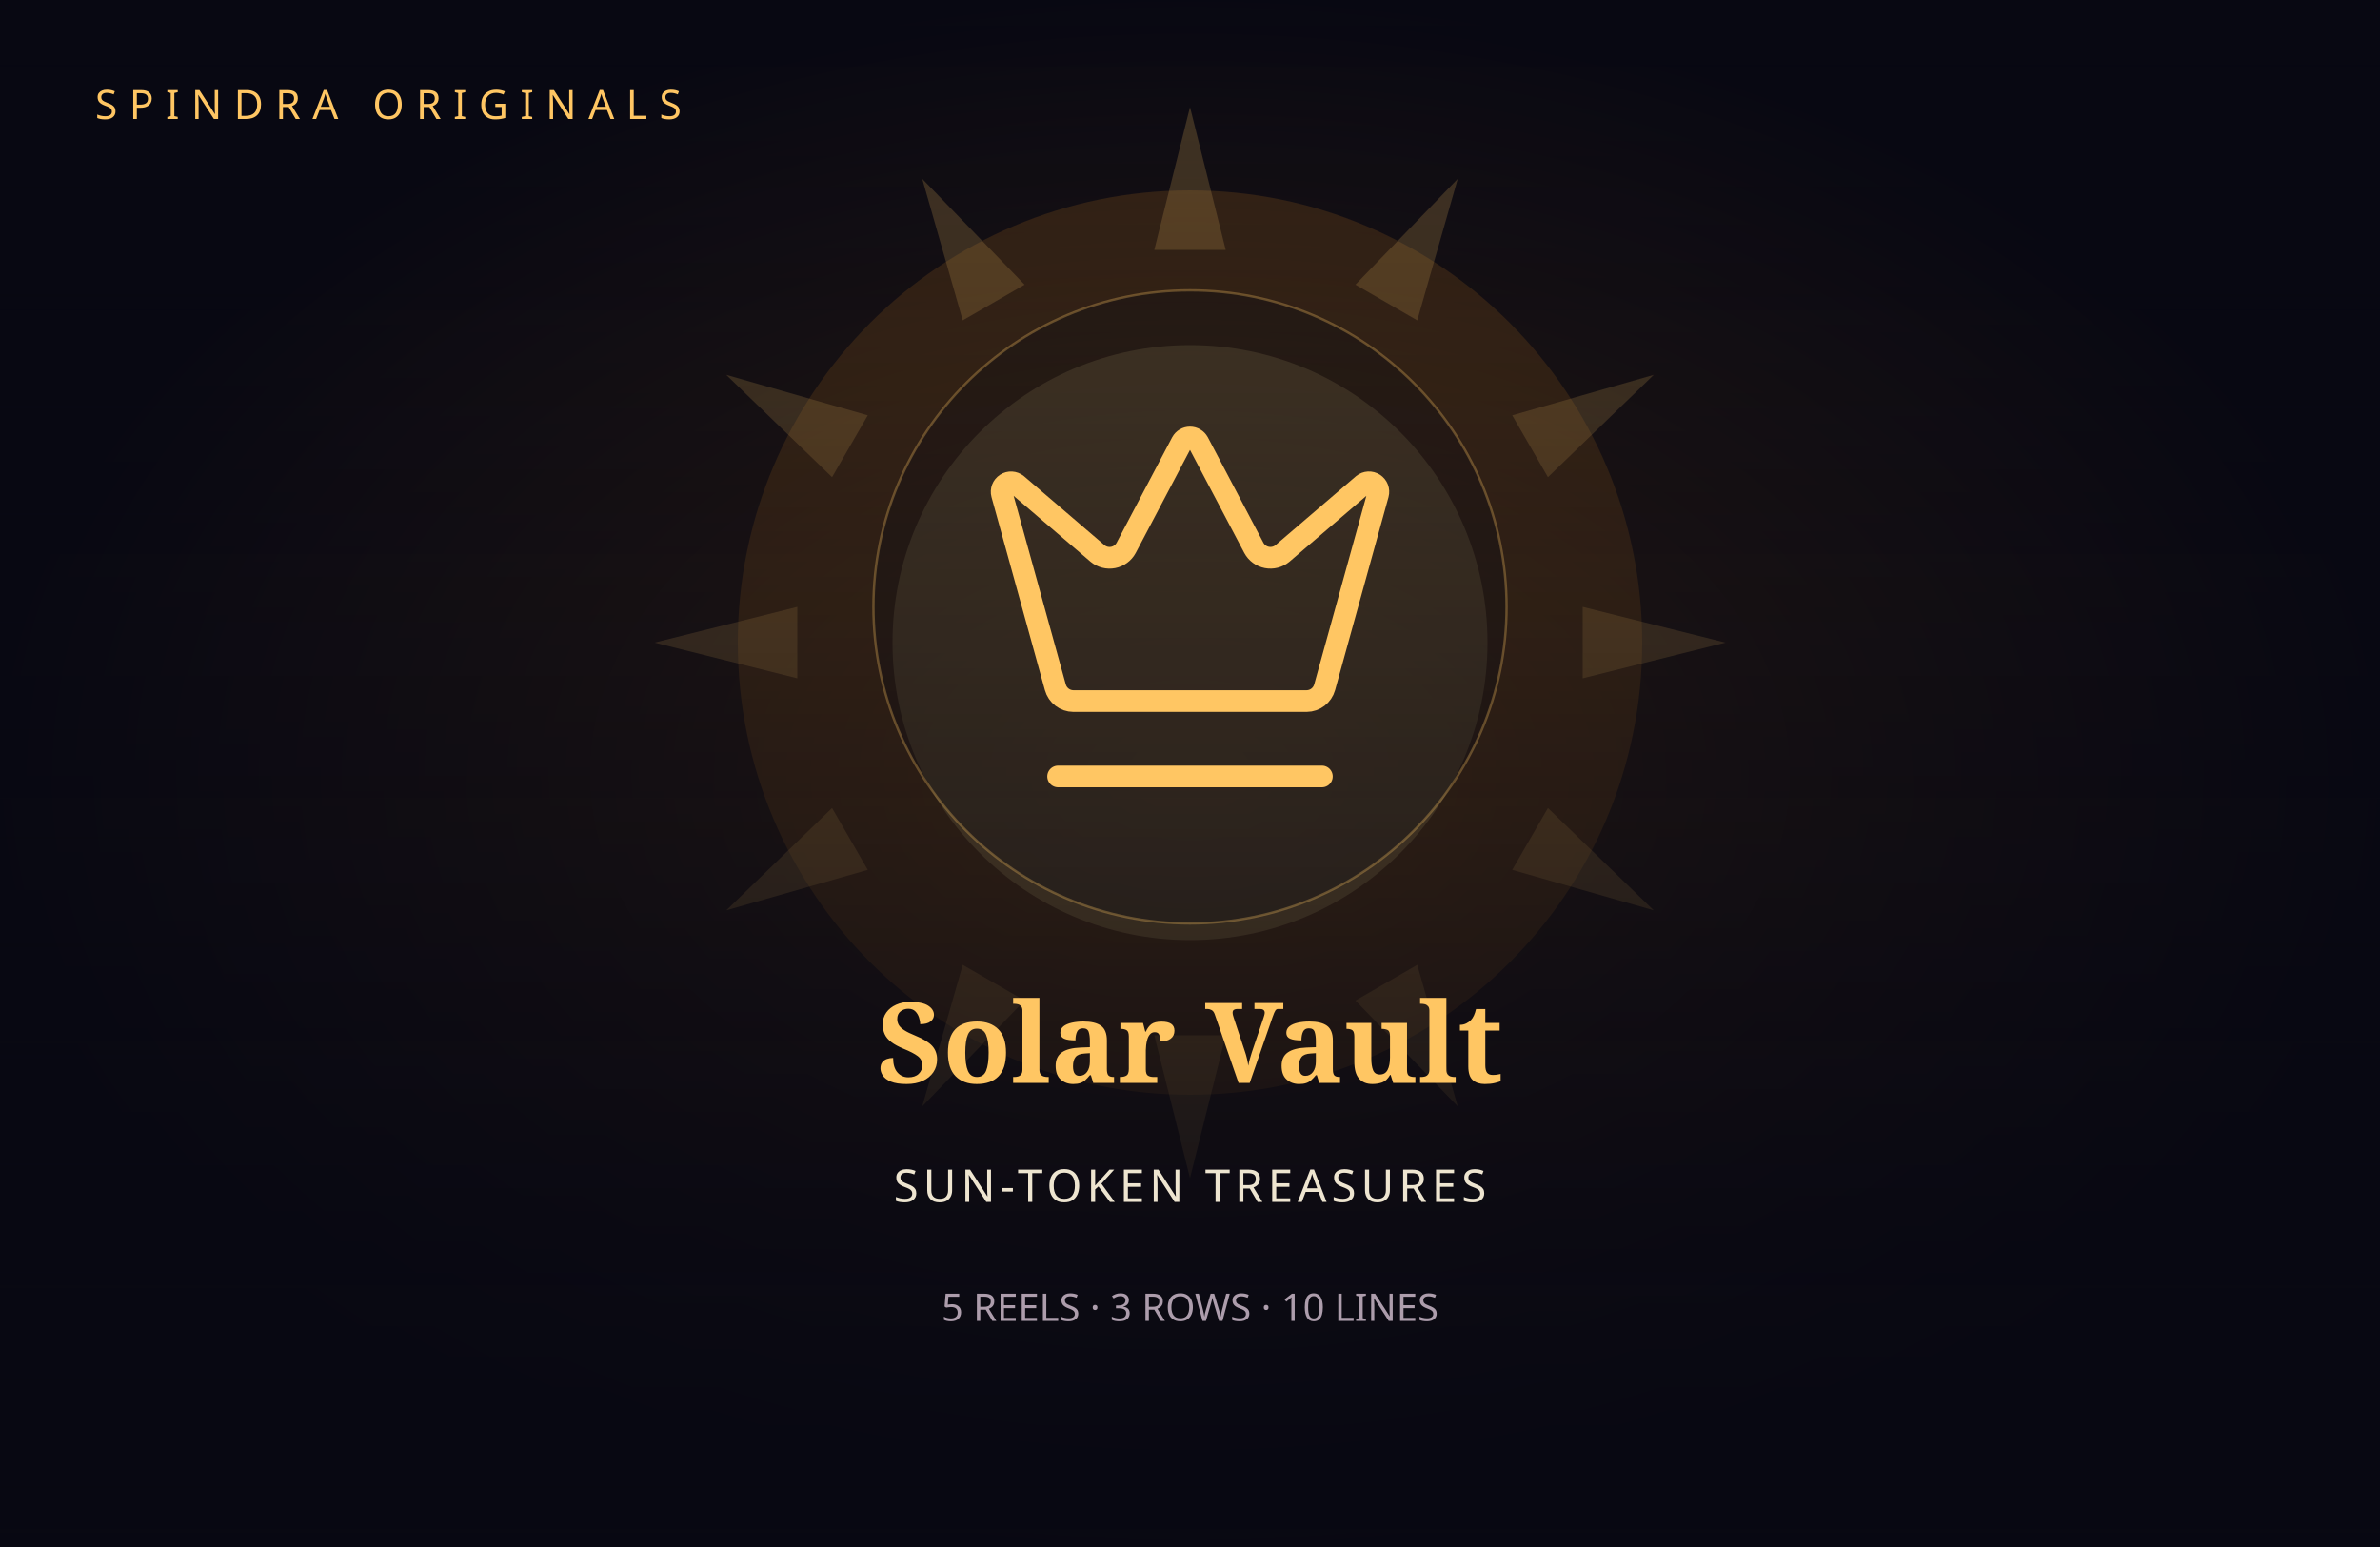
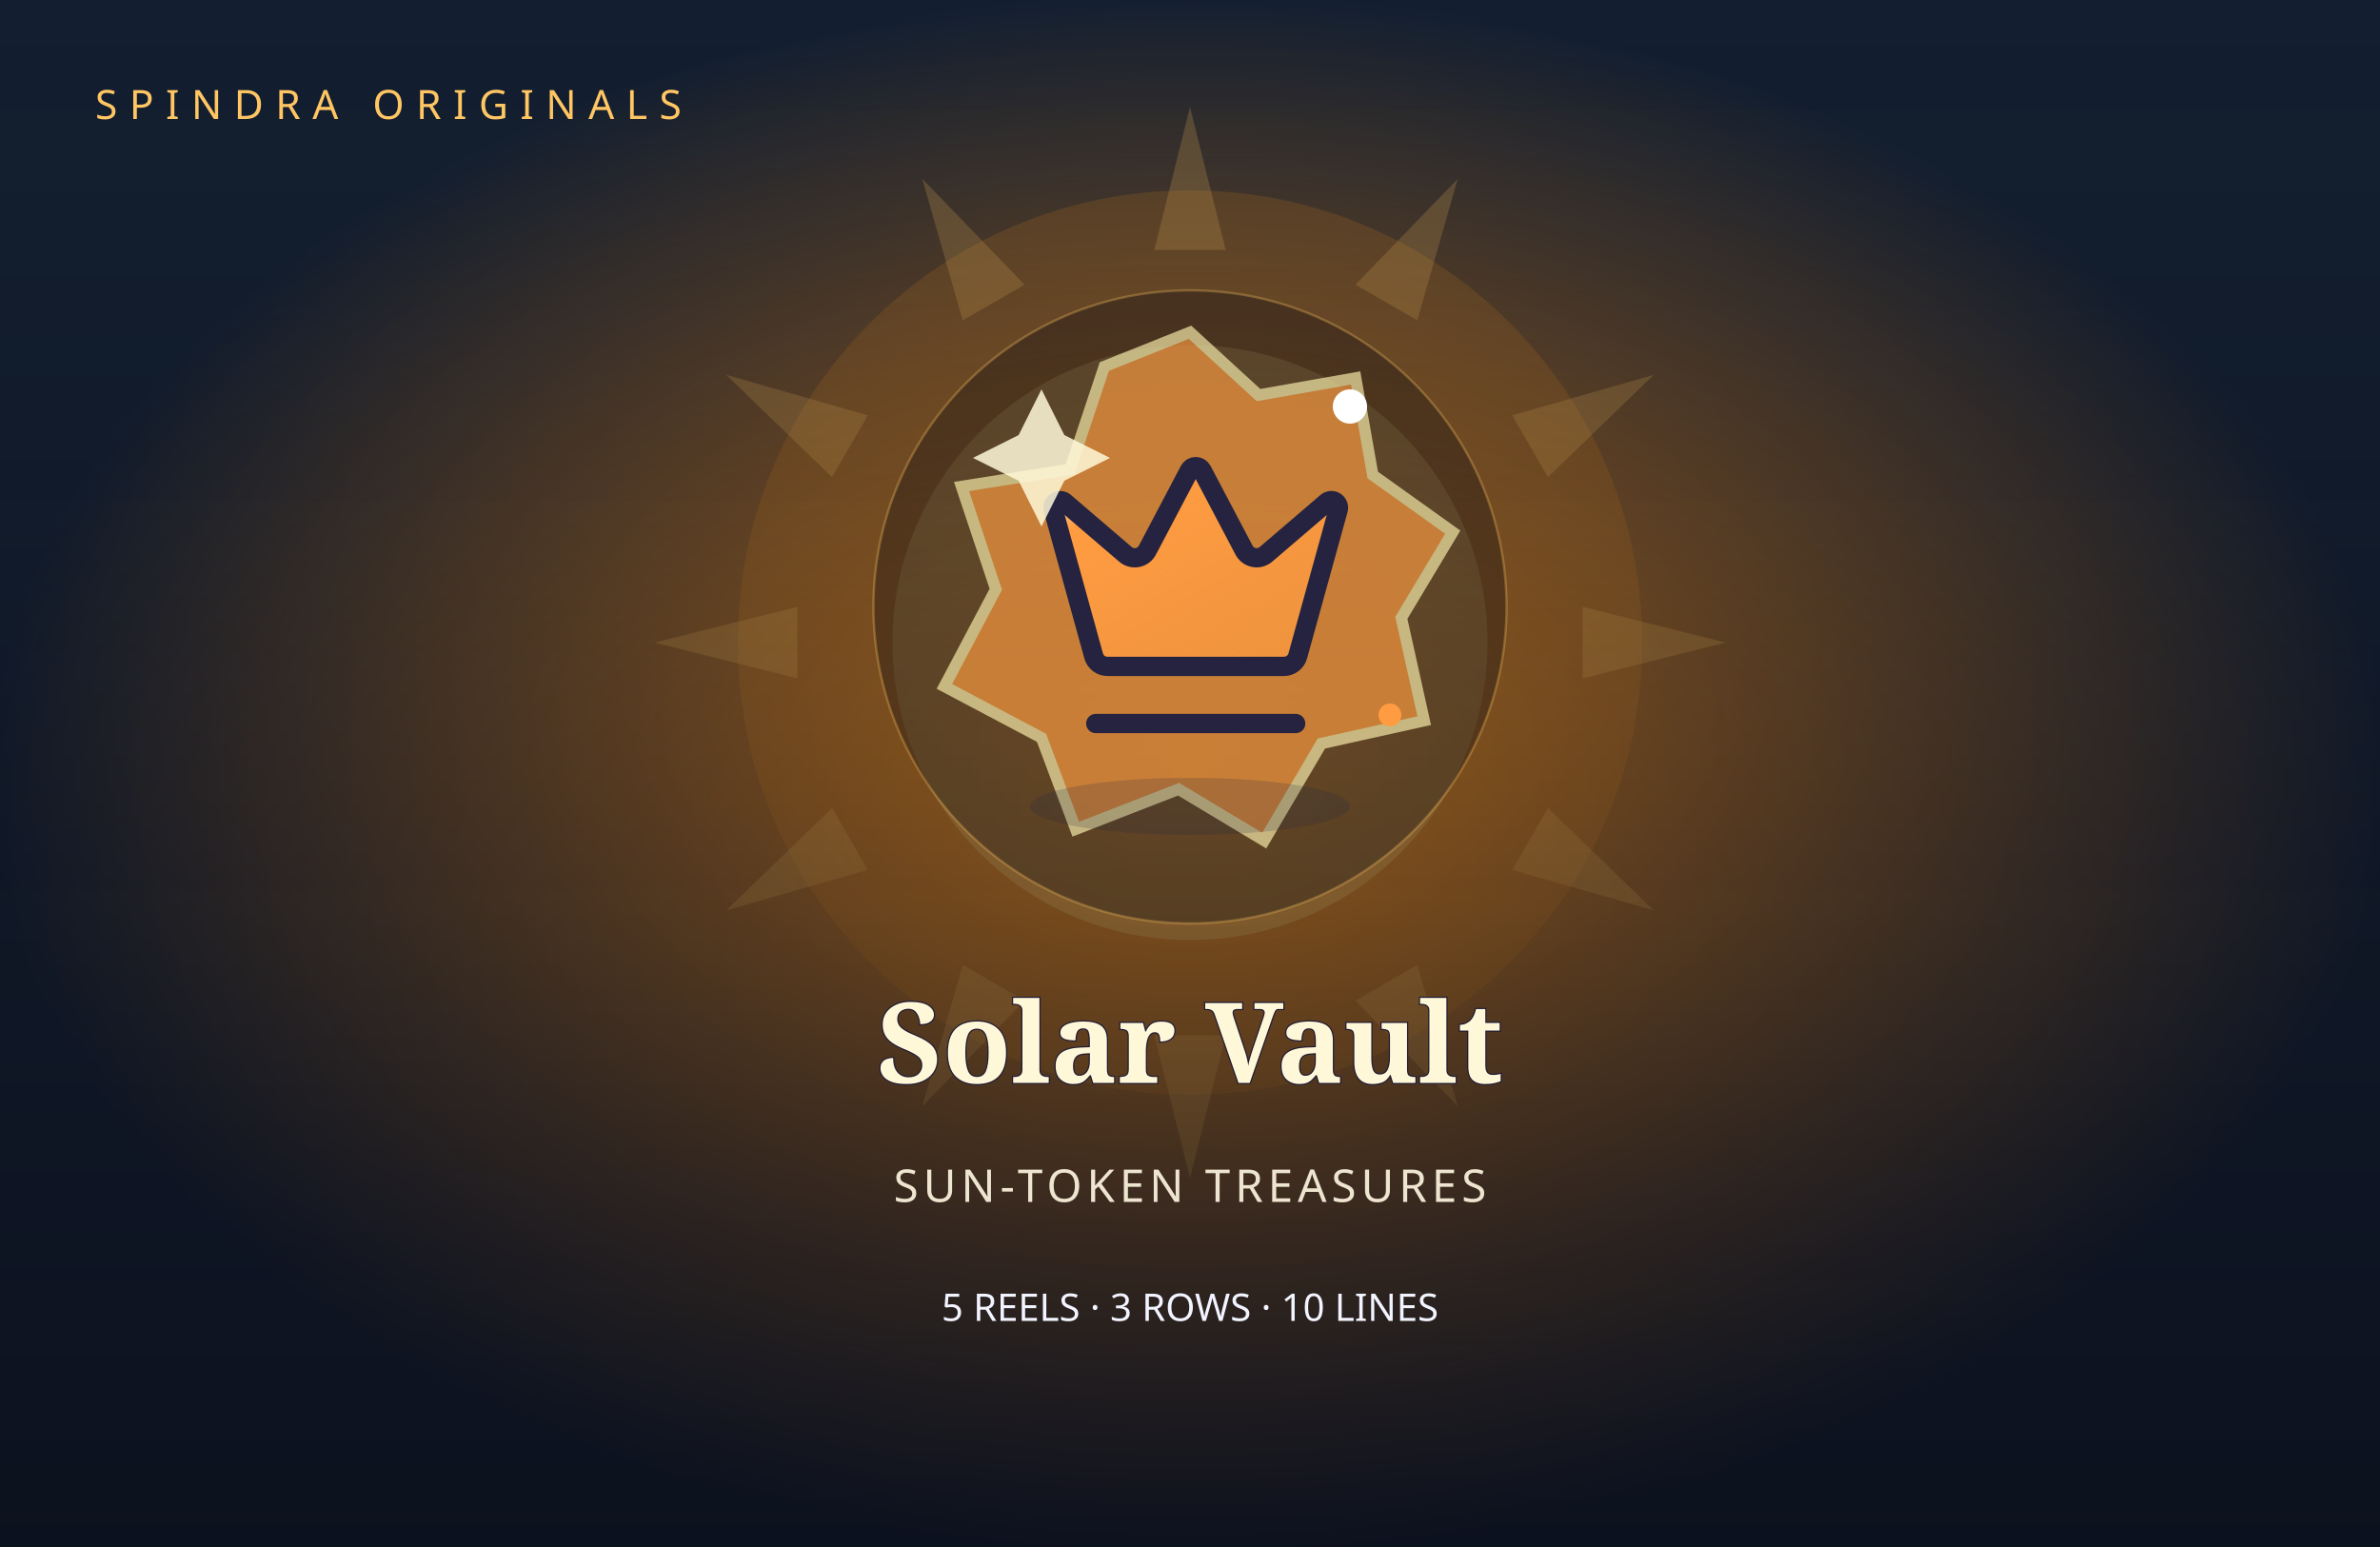
<svg xmlns="http://www.w3.org/2000/svg" width="1000" height="650" viewBox="0 0 1000 650">
  <defs>
    <radialGradient id="bg">
-       <stop stop-color="#392515" />
-       <stop offset="1" stop-color="#080812" />
+       <stop stop-color="#ef8e21" />
+       <stop offset="1" stop-color="#152336" />
    </radialGradient>
    <linearGradient id="shade" x2="0" y2="1">
      <stop stop-color="#080812" stop-opacity=".15" />
-       <stop offset="1" stop-color="#080812" stop-opacity=".95" />
+       <stop offset="1" stop-color="#080812" stop-opacity=".65" />
    </linearGradient>
  </defs>
  <rect width="1000" height="650" fill="url(#bg)" />
  <svg x="0" y="0" width="1000" height="650" class="slot-scenery scenery-solar" viewBox="0 0 1000 650" preserveAspectRatio="xMidYMid slice" aria-hidden="true">
    <circle cx="500" cy="270" r="190" fill="#ef912433" />
    <circle cx="500" cy="270" r="125" fill="#ffe79044" />
    <path d="M500 45L485 105L515 105Z" transform="rotate(0 500 270)" fill="#ffc663" opacity=".25" />
    <path d="M500 45L485 105L515 105Z" transform="rotate(30 500 270)" fill="#ffc663" opacity=".25" />
    <path d="M500 45L485 105L515 105Z" transform="rotate(60 500 270)" fill="#ffc663" opacity=".25" />
    <path d="M500 45L485 105L515 105Z" transform="rotate(90 500 270)" fill="#ffc663" opacity=".25" />
    <path d="M500 45L485 105L515 105Z" transform="rotate(120 500 270)" fill="#ffc663" opacity=".25" />
    <path d="M500 45L485 105L515 105Z" transform="rotate(150 500 270)" fill="#ffc663" opacity=".25" />
    <path d="M500 45L485 105L515 105Z" transform="rotate(180 500 270)" fill="#ffc663" opacity=".25" />
    <path d="M500 45L485 105L515 105Z" transform="rotate(210 500 270)" fill="#ffc663" opacity=".25" />
    <path d="M500 45L485 105L515 105Z" transform="rotate(240 500 270)" fill="#ffc663" opacity=".25" />
    <path d="M500 45L485 105L515 105Z" transform="rotate(270 500 270)" fill="#ffc663" opacity=".25" />
    <path d="M500 45L485 105L515 105Z" transform="rotate(300 500 270)" fill="#ffc663" opacity=".25" />
    <path d="M500 45L485 105L515 105Z" transform="rotate(330 500 270)" fill="#ffc663" opacity=".25" />
  </svg>
  <rect width="1000" height="650" fill="url(#shade)" />
  <circle cx="500" cy="255" r="133" fill="#0a0a1455" stroke="#ffc663" stroke-opacity=".3" />
-   <svg x="405" y="160" width="190" height="190" viewBox="0 0 24 24" fill="none" stroke="#ffc663" stroke-width="1.15" stroke-linecap="round" stroke-linejoin="round" class="lucide lucide-crown">
-     <path d="M11.562 3.266a.5.5 0 0 1 .876 0L15.39 8.87a1 1 0 0 0 1.516.294L21.183 5.5a.5.5 0 0 1 .798.519l-2.834 10.246a1 1 0 0 1-.956.734H5.81a1 1 0 0 1-.957-.734L2.02 6.02a.5.5 0 0 1 .798-.519l4.276 3.664a1 1 0 0 0 1.516-.294z" />
-     <path d="M5 21h14" />
+   <svg x="380" y="130" width="240" height="240" class="symbol-frame" viewBox="0 0 100 100" aria-hidden="true">
+     <defs>
+       <linearGradient id="R0" x1="0" y1="0" x2=".8" y2="1">
+         <stop stop-color="#ffffff" />
+         <stop offset=".22" stop-color="#ff9c41" />
+         <stop offset="1" stop-color="#ff9c41" stop-opacity=".7" />
+       </linearGradient>
+     </defs>
+     <path d="M50 4L62 15L79 12L82 29L96 39L87 54L91 72L73 76L63 93L48 84L30 91L24 75L7 66L16 49L10 31L29 28L35 10Z" fill="#ff9c41" stroke="#fff4b1" stroke-width="2" opacity=".65" />
+     <ellipse cx="50" cy="87" rx="28" ry="5" fill="#172243" opacity=".18" />
+     <svg width="60" height="60" viewBox="0 0 24 24" fill="url(#R0)" stroke="#252340" stroke-width="1.35" stroke-linecap="round" stroke-linejoin="round" class="lucide lucide-crown" x="21" y="20">
+       <path d="M11.562 3.266a.5.5 0 0 1 .876 0L15.39 8.87a1 1 0 0 0 1.516.294L21.183 5.5a.5.5 0 0 1 .798.519l-2.834 10.246a1 1 0 0 1-.956.734H5.81a1 1 0 0 1-.957-.734L2.02 6.02a.5.5 0 0 1 .798-.519l4.276 3.664a1 1 0 0 0 1.516-.294z" />
+       <path d="M5 21h14" />
+     </svg>
+     <path d="M20 22L24 14L28 22L36 26L28 30L24 38L20 30L12 26Z" fill="#fff9d9" opacity=".85" />
+     <circle cx="78" cy="17" r="3" fill="#fff" />
+     <circle cx="85" cy="71" r="2" fill="#ff9c41" />
  </svg>
  <text x="40" y="50" fill="#ffc663" font-size="17" font-family="sans-serif" letter-spacing="5">SPINDRA ORIGINALS</text>
-   <text x="500" y="455" text-anchor="middle" fill="#ffc663" font-size="47" font-family="Georgia,serif" font-weight="bold">Solar Vault</text>
+   <text x="500" y="455" text-anchor="middle" fill="#fff8d8" stroke="#201b35" stroke-width="1" paint-order="stroke" font-size="47" font-family="Georgia,serif" font-weight="bold">Solar Vault</text>
  <text x="500" y="505" text-anchor="middle" fill="#eee5d0" font-size="19" font-family="sans-serif" letter-spacing="2">SUN-TOKEN TREASURES</text>
-   <text x="500" y="555" text-anchor="middle" fill="#ad9dac" font-size="16" font-family="sans-serif">5 REELS · 3 ROWS · 10 LINES</text>
+   <text x="500" y="555" text-anchor="middle" fill="#f2f4ff" font-size="16" font-family="sans-serif">5 REELS · 3 ROWS · 10 LINES</text>
</svg>
